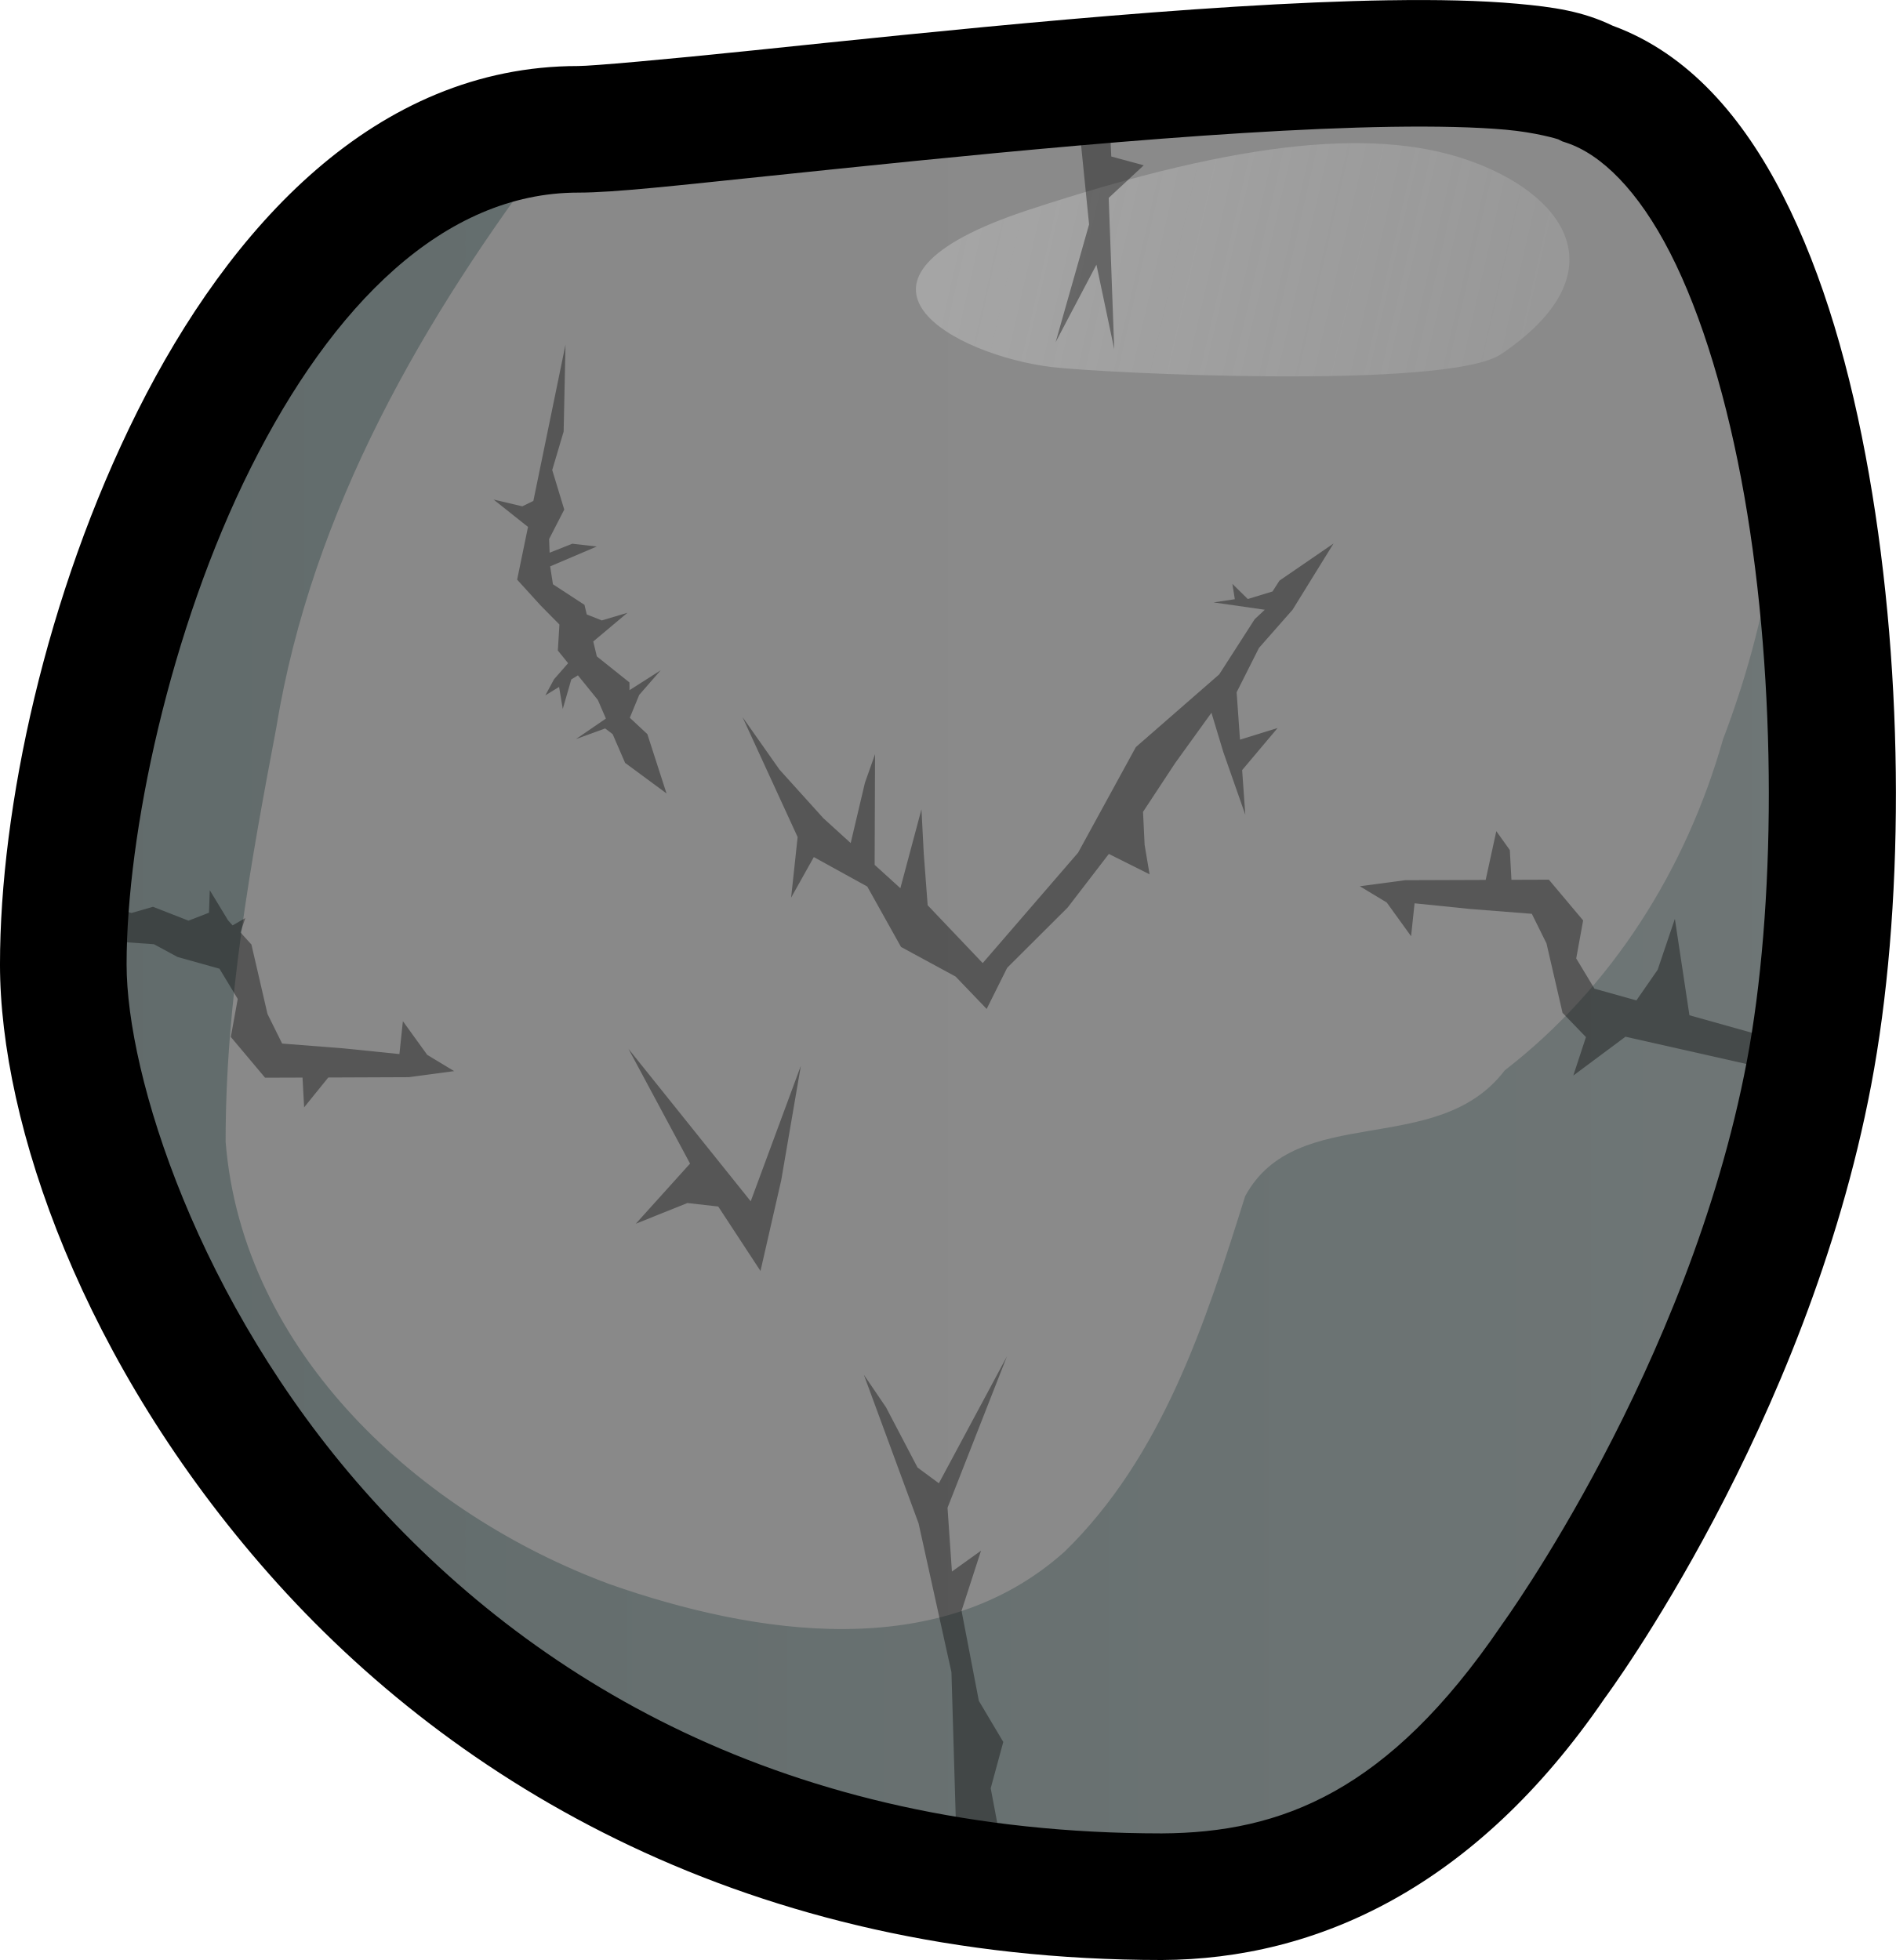
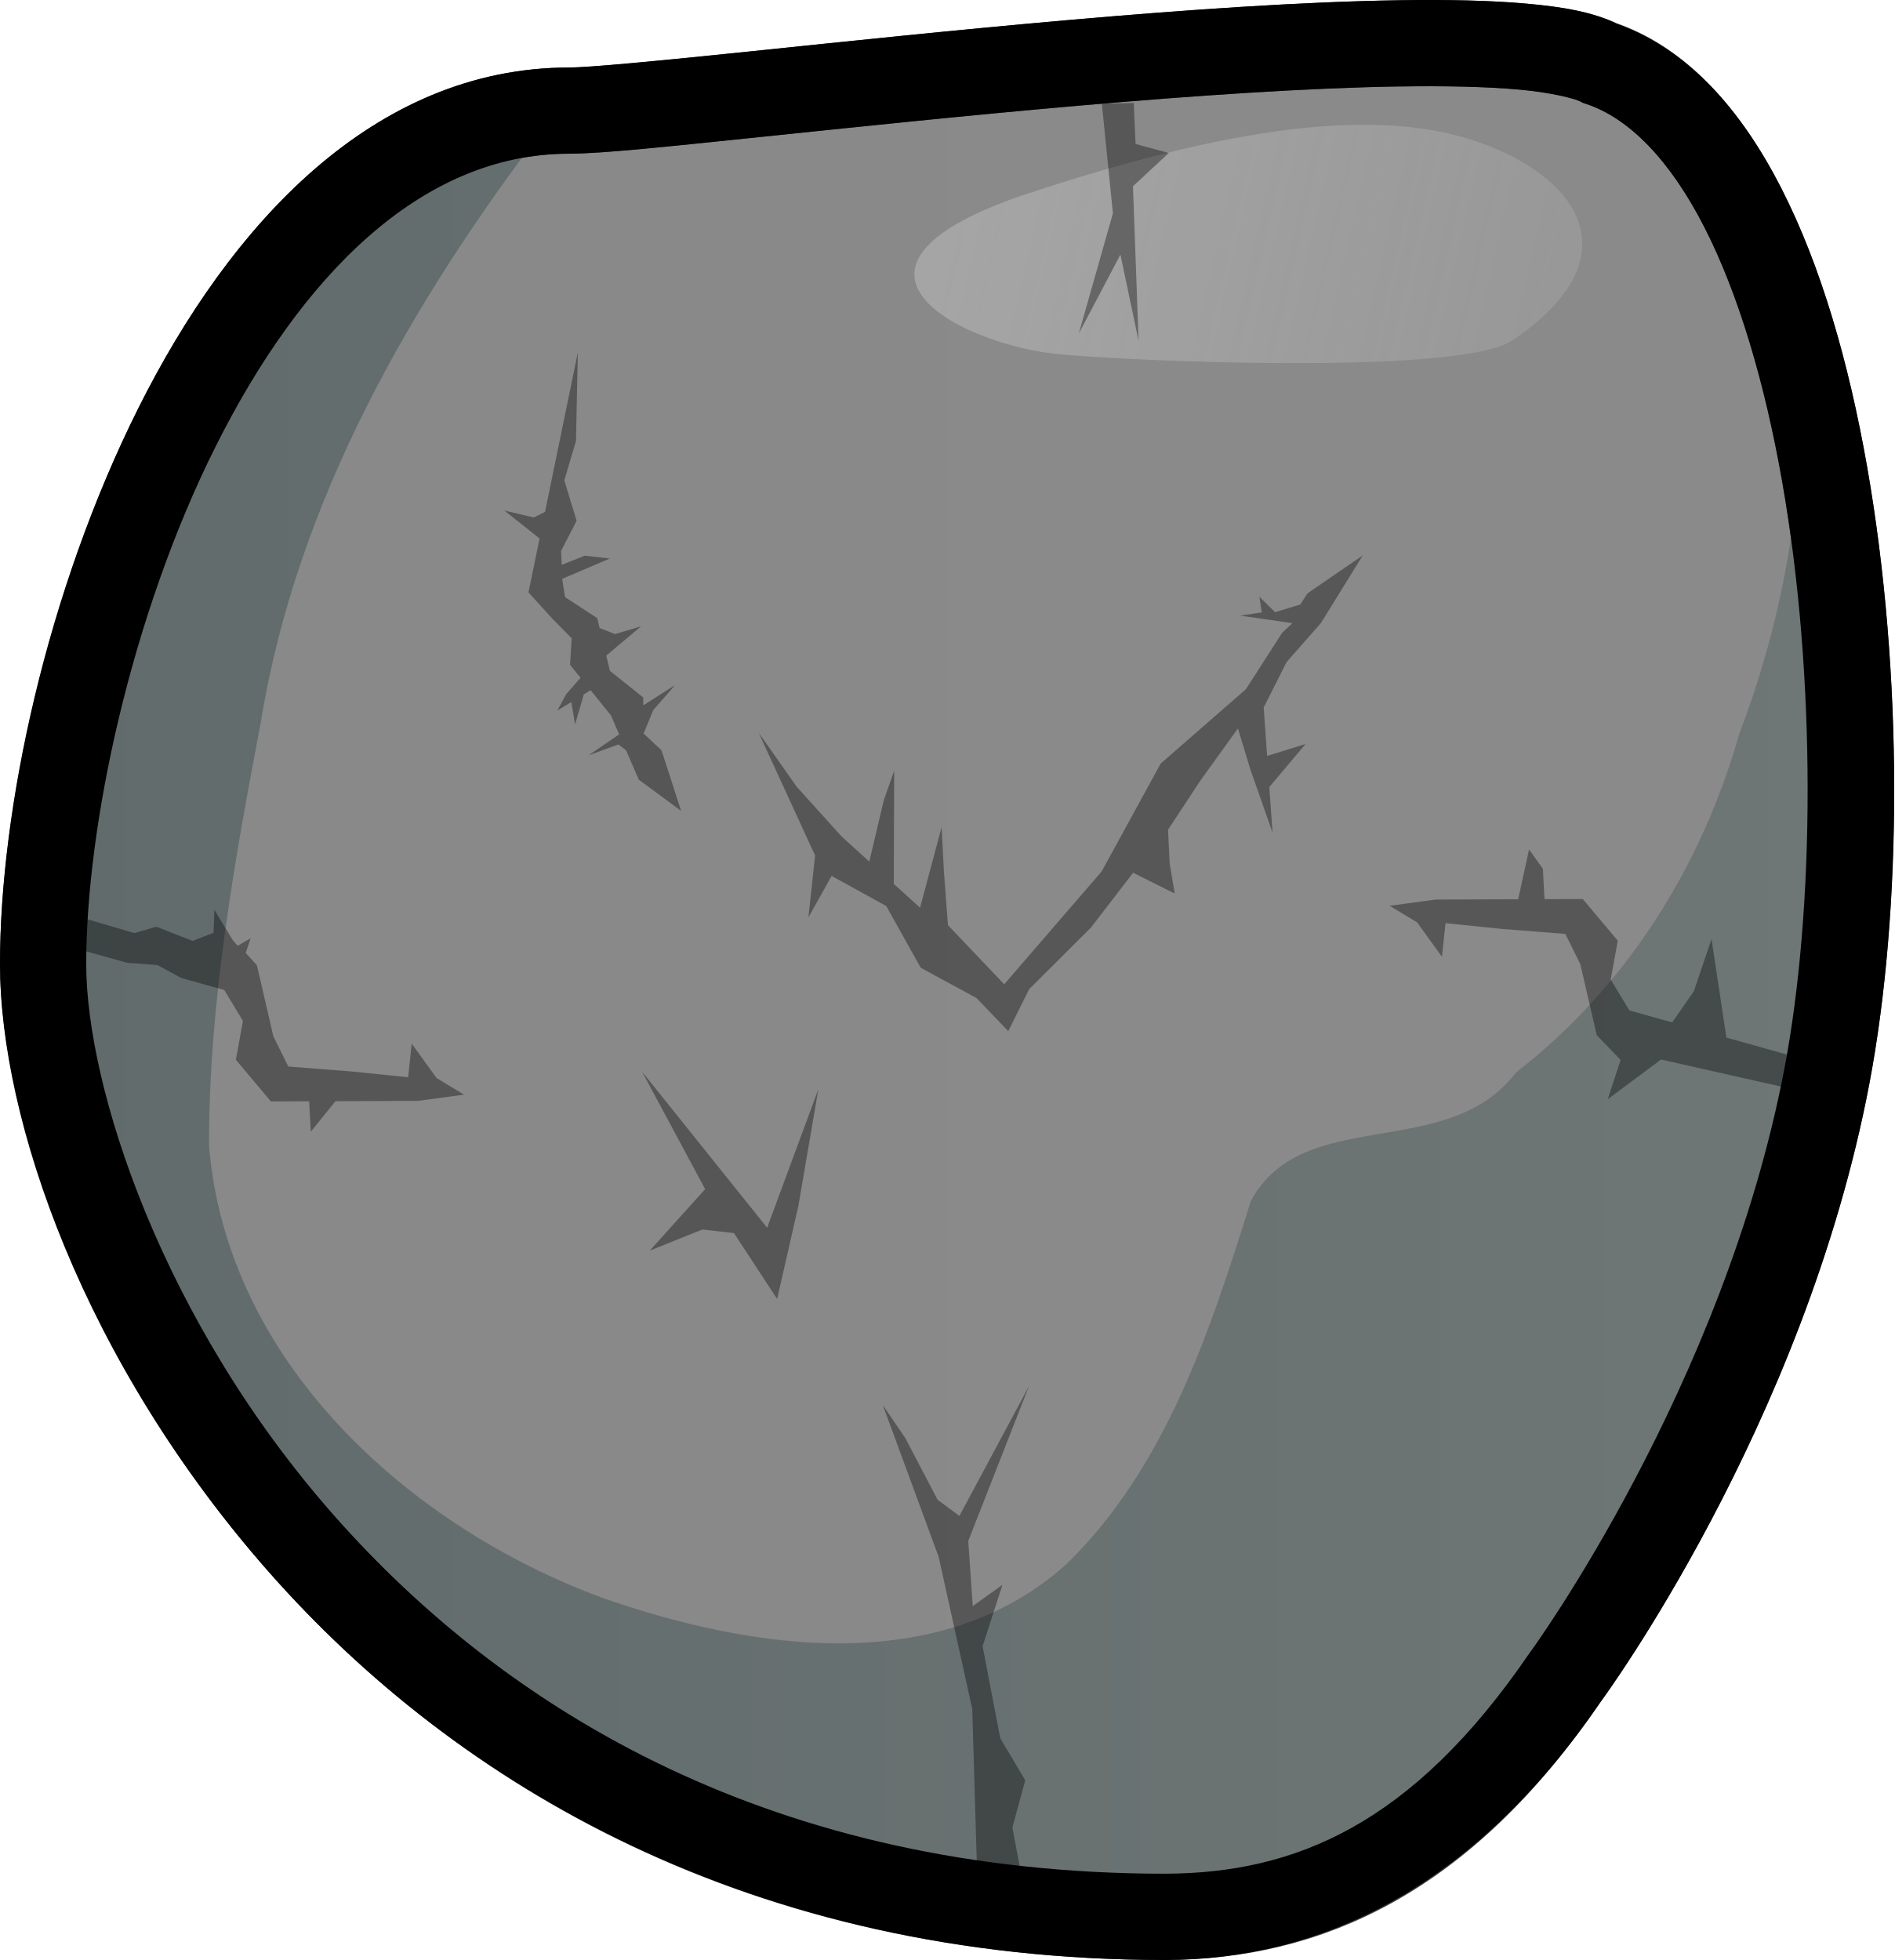
- <svg xmlns="http://www.w3.org/2000/svg" xmlns:xlink="http://www.w3.org/1999/xlink" version="1.1" width="169.828" height="175.592" viewBox="0 0 169.828 175.592" id="svg16">
+ <svg xmlns="http://www.w3.org/2000/svg" xmlns:xlink="http://www.w3.org/1999/xlink" version="1.1" width="166.044" height="171.813" viewBox="0 0 166.044 171.813" id="svg16">
  <defs id="defs8">
-     <linearGradient id="linearGradient18">
-       <stop style="stop-color:#898989;stop-opacity:1;" offset="0" id="stop18" />
-       <stop style="stop-color:#8a8a8a;stop-opacity:1;" offset="1" id="stop19" />
-     </linearGradient>
    <linearGradient x1="246.261" y1="140.441" x2="246.261" y2="210.475" gradientUnits="userSpaceOnUse" id="color-1">
      <stop offset="0" stop-color="#3e3e3e" id="stop1" />
      <stop offset="1" stop-color="#1a1a1a" id="stop2" />
    </linearGradient>
    <linearGradient x1="204.989" y1="178.645" x2="275.011" y2="178.645" gradientUnits="userSpaceOnUse" id="color-2">
      <stop offset="0" stop-color="#666666" id="stop3" style="stop-color:#616b6b;stop-opacity:1;" />
      <stop offset="1" stop-color="#666666" id="stop4" style="stop-color:#6f7676;stop-opacity:1;" />
    </linearGradient>
    <linearGradient x1="240.266" y1="148.08" x2="262.532" y2="153.164" gradientUnits="userSpaceOnUse" id="color-3">
      <stop offset="0" stop-color="#e6e6e6" id="stop5" style="stop-color:#e6e6e6;stop-opacity:0.295;" />
      <stop offset="1" stop-color="#e6e6e6" stop-opacity="0" id="stop6" style="stop-color:#e6e6e6;stop-opacity:0.154;" />
    </linearGradient>
    <linearGradient x1="251.67" y1="144.206" x2="251.67" y2="153.439" gradientUnits="userSpaceOnUse" id="color-4">
      <stop offset="0" stop-color="#e6e6e6" id="stop7" style="stop-color:#e6e6e6;stop-opacity:0;" />
      <stop offset="1" stop-color="#e6e6e6" stop-opacity="0" id="stop8" style="stop-color:#e6e6e6;stop-opacity:0;" />
    </linearGradient>
-     <linearGradient xlink:href="#linearGradient18" id="linearGradient19" x1="204.989" y1="177.333" x2="275.011" y2="177.333" gradientUnits="userSpaceOnUse" />
+     <linearGradient xlink:href="#linearGradient18" id="linearGradient19" x1="204.989" y1="177.333" x2="275.011" y2="177.333" gradientUnits="userSpaceOnUse" gradientTransform="translate(-0.8339899,-0.8340824)" />
+     <linearGradient id="linearGradient18">
+       <stop style="stop-color:#898989;stop-opacity:1;" offset="0" id="stop18" />
+       <stop style="stop-color:#8a8a8a;stop-opacity:1;" offset="1" id="stop19" />
+     </linearGradient>
+     <linearGradient x1="204.989" y1="178.645" x2="275.011" y2="178.645" gradientUnits="userSpaceOnUse" id="color-2-1" gradientTransform="translate(-0.8339899,-0.8340824)">
+       <stop offset="0" stop-color="#666666" id="stop3-2" style="stop-color:#616b6b;stop-opacity:1;" />
+       <stop offset="1" stop-color="#666666" id="stop4-7" style="stop-color:#6f7676;stop-opacity:1;" />
+     </linearGradient>
+     <linearGradient xlink:href="#color-3" id="linearGradient1" gradientUnits="userSpaceOnUse" x1="240.266" y1="148.08" x2="262.532" y2="153.164" gradientTransform="translate(-0.8339899,-0.8340824)" />
  </defs>
  <g stroke="none" stroke-width="0" stroke-miterlimit="10" id="g15" style="stroke:#2a2a2a;stroke-opacity:1" transform="matrix(2.263085,0,0,2.263085,-458.2393,-313.5259)">
-     <path style="baseline-shift:baseline;display:inline;overflow:visible;opacity:1;fill:url(#linearGradient19);stroke:none;stroke-width:5.01;stroke-dasharray:none;stroke-opacity:1;enable-background:accumulate;stop-color:#000000;stop-opacity:1" d="m 248.463,213.623 c -31.234,-0.004 -43.474,-26.176 -43.474,-36.906 0,-11.366 7.035,-33.059 20.376,-33.059 3.996,0 34.971,-4.332 39.92,-1.843 9.047,3.017 11.24,26.366 8.8,39.216 -2.44,12.849 -10.131,23.299 -10.131,23.299 -4.79,7.022 -10.035,9.27 -15.491,9.293 z" id="path10" />
-     <path d="m 248.463,213.623 c -15.426,0.425 -30.947,-7.846 -38.514,-21.425 -4.238,-6.877 -6.099,-15.343 -4.104,-23.267 1.615,-8.307 4.975,-16.8 11.558,-22.405 1.618,-1.429 6.686,-3.714 7.061,-2.283 -5.208,6.833 -9.642,14.505 -11.042,23.096 -1.026,5.403 -2.016,10.898 -2.007,16.403 0.67,8.368 7.717,14.741 15.204,17.511 5.748,2.016 13.075,3.151 18.019,-1.305 3.856,-3.768 5.563,-9.054 7.13,-14.056 2.041,-3.763 7.606,-1.471 10.273,-4.979 4.247,-3.286 7.187,-7.969 8.643,-13.112 1.769,-4.633 2.609,-9.563 2.324,-14.525 3.768,15.043 2.524,31.735 -5.488,45.237 -3.631,8.641 -8.968,15.321 -19.057,15.11 z" fill="url(#color-2)" id="path11" style="fill:url(#color-2);stroke:none;stroke-width:2.2;stroke-dasharray:none;stroke-opacity:1" />
-     <path d="m 243.208,146.844 c 8.567,-2.818 13.979,-3.283 17.7,-1.849 3.721,1.433 5.563,4.468 0.998,7.56 -2.106,1.426 -15.8,0.757 -17.813,0.512 -3.736,-0.454 -9.452,-3.405 -0.885,-6.223 z" fill="url(#color-3)" id="path14" style="fill:url(#color-3);stroke:#2a2a2a;stroke-opacity:1" />
+     <path style="fill:url(#linearGradient19);stroke:#424242;stroke-width:3.34;stroke-dasharray:none;stroke-opacity:1" d="m 247.629,212.789 c -31.234,-0.004 -43.474,-26.176 -43.474,-36.906 0,-11.366 7.035,-33.059 20.376,-33.059 3.996,0 34.971,-4.332 39.92,-1.843 9.047,3.017 11.24,26.366 8.8,39.216 -2.44,12.849 -10.131,23.299 -10.131,23.299 -4.79,7.022 -10.035,9.27 -15.491,9.293 z" id="path1-0" />
+     <path d="m 247.629,212.789 c -15.426,0.425 -30.947,-7.846 -38.514,-21.425 -4.238,-6.877 -6.099,-15.343 -4.104,-23.267 1.615,-8.307 4.975,-16.8 11.558,-22.405 1.618,-1.429 6.686,-3.714 7.061,-2.283 -5.208,6.833 -9.642,14.505 -11.042,23.096 -1.026,5.403 -2.016,10.898 -2.007,16.403 0.67,8.368 7.717,14.741 15.204,17.511 5.748,2.016 13.075,3.151 18.019,-1.305 3.856,-3.768 5.563,-9.054 7.13,-14.056 2.041,-3.763 7.606,-1.471 10.273,-4.979 4.247,-3.286 7.187,-7.969 8.643,-13.112 1.769,-4.633 2.609,-9.563 2.324,-14.525 3.768,15.043 2.524,31.735 -5.488,45.237 -3.631,8.641 -8.968,15.321 -19.057,15.11 z" fill="url(#color-2)" id="path11" style="fill:url(#color-2-1);stroke:none;stroke-width:2.2;stroke-dasharray:none;stroke-opacity:1" />
+     <path d="m 242.374,146.01 c 8.567,-2.818 13.979,-3.283 17.7,-1.849 3.721,1.433 5.563,4.468 0.998,7.56 -2.106,1.426 -15.8,0.757 -17.813,0.512 -3.736,-0.454 -9.452,-3.405 -0.885,-6.223 z" fill="url(#color-3)" id="path14-6" style="fill:url(#linearGradient1);stroke:#2a2a2a;stroke-opacity:1" />
    <g id="g1" style="stroke:#2a2a2a;stroke-opacity:1">
      <path style="baseline-shift:baseline;display:inline;overflow:visible;opacity:1;vector-effect:none;fill-opacity:0.37;stroke:none;stroke-opacity:1;enable-background:accumulate;stop-color:#000000;stop-opacity:1" d="m 224.867,152.184 -1.272,6.184 -0.437,0.215 -1.139,-0.269 1.364,1.084 -0.43,2.088 0.936,1.029 0.738,0.747 -0.063,1.029 0.406,0.502 -0.557,0.636 -0.344,0.637 0.544,-0.334 0.146,0.871 0.338,-1.168 0.262,-0.161 0.788,0.973 0.319,0.738 -1.186,0.812 1.156,-0.421 0.297,0.225 0.493,1.138 1.64,1.21 -0.759,-2.349 -0.694,-0.647 0.372,-0.905 0.85,-0.975 -1.234,0.787 -0.003,-0.305 -1.291,-1.032 -0.141,-0.59 1.353,-1.136 -1.014,0.302 -0.596,-0.235 -0.091,-0.381 -1.248,-0.815 -0.11,-0.708 1.844,-0.786 -0.968,-0.111 -0.897,0.356 -0.021,-0.54 0.6,-1.168 -0.476,-1.565 0.452,-1.524 z" id="path13" />
      <path style="baseline-shift:baseline;display:inline;overflow:visible;opacity:1;vector-effect:none;fill-opacity:0.37;stroke:none;stroke-opacity:1;enable-background:accumulate;stop-color:#000000;stop-opacity:1" d="m 258.102,173.383 -1.795,0.24 1.065,0.643 0.964,1.335 0.138,-1.303 2.203,0.225 2.438,0.191 0.58,1.171 0.636,2.75 0.926,0.959 -0.5,1.522 2.064,-1.537 5.282,1.191 0.51,-1.127 -3.26,-0.913 -0.576,-3.816 -0.682,2.015 -0.841,1.213 -1.659,-0.464 -0.723,-1.197 0.274,-1.505 -1.356,-1.613 -1.482,0.005 -0.064,-1.178 -0.535,-0.748 -0.421,1.93 z" id="path6" />
      <path style="baseline-shift:baseline;display:inline;overflow:visible;opacity:1;vector-effect:none;fill-opacity:0.37;stroke:none;enable-background:accumulate;stop-color:#000000;stop-opacity:1" d="m 232.585,188.853 0.82,-3.589 0.778,-4.536 -1.985,5.366 -4.841,-6.038 2.44,4.545 -2.148,2.382 2.043,-0.82 1.22,0.138 z" id="path1" />
      <path style="baseline-shift:baseline;display:inline;overflow:visible;opacity:1;vector-effect:none;fill-opacity:0.37;stroke:none;stroke-opacity:1;enable-background:accumulate;stop-color:#000000;stop-opacity:1" d="m 237.552,194.247 -0.876,-1.286 2.167,5.886 1.3,5.889 0.207,7.006 1.827,0.128 -0.48,-2.539 0.498,-1.834 -0.967,-1.626 -0.685,-3.566 0.771,-2.38 -1.152,0.826 -0.174,-2.524 2.353,-5.997 -2.696,5.027 -0.844,-0.624 z" id="path2" />
-       <path style="baseline-shift:baseline;display:inline;overflow:visible;opacity:1;vector-effect:none;fill-opacity:0.37;stroke:none;stroke-opacity:1;enable-background:accumulate;stop-color:#000000;stop-opacity:1" d="m 246.398,143.146 -1.236,0.025 0.429,4.252 -1.323,4.658 1.614,-3.063 0.704,3.343 -0.218,-5.989 1.386,-1.289 -1.285,-0.348 z" id="path9" />
+       <path style="baseline-shift:baseline;display:inline;overflow:visible;opacity:1;vector-effect:none;fill-opacity:0.37;stroke:none;stroke-opacity:1;enable-background:accumulate;stop-color:#000000;stop-opacity:1" d="m 246.398,142.528 -1.236,0.025 0.429,4.252 -1.323,4.658 1.614,-3.063 0.704,3.343 -0.218,-5.989 1.386,-1.289 -1.285,-0.348 z" id="path9" />
      <path style="baseline-shift:baseline;display:inline;overflow:visible;opacity:1;vector-effect:none;fill-opacity:0.37;stroke:none;enable-background:accumulate;stop-color:#000000;stop-opacity:1" d="m 253.127,161.523 -0.277,0.431 -0.978,0.298 -0.609,-0.599 0.096,0.607 -0.841,0.126 2.027,0.291 -0.399,0.374 -1.404,2.184 -3.3,2.879 -2.286,4.179 -3.776,4.372 -2.178,-2.29 -0.154,-2.038 -0.092,-1.76 -0.835,3.123 -1.018,-0.925 0.016,-4.381 -0.4,1.131 -0.564,2.388 -1.081,-0.983 -1.735,-1.922 -1.468,-2.086 2.184,4.754 -0.258,2.398 0.899,-1.606 2.115,1.166 1.336,2.392 2.161,1.172 1.229,1.282 0.812,-1.629 2.394,-2.386 1.63,-2.121 1.612,0.806 -0.196,-1.167 -0.063,-1.305 1.276,-1.937 1.432,-1.986 0.471,1.559 0.869,2.478 -0.125,-1.767 1.404,-1.667 -1.489,0.462 -0.133,-1.876 0.884,-1.756 1.332,-1.514 1.619,-2.619 z" id="path12" />
      <path style="baseline-shift:baseline;display:inline;overflow:visible;opacity:1;vector-effect:none;fill-opacity:0.37;stroke:none;stroke-opacity:1;enable-background:accumulate;stop-color:#000000;stop-opacity:1" d="m 218.665,181.181 1.795,-0.24 -1.065,-0.643 -0.964,-1.335 -0.138,1.303 -2.203,-0.225 -2.438,-0.191 -0.58,-1.171 -0.636,-2.75 -0.434,-0.478 0.191,-0.568 -0.503,0.289 -0.18,-0.202 -0.723,-1.191 -0.031,0.891 -0.811,0.315 -1.405,-0.549 -0.85,0.245 -3.027,-0.886 -0.51,1.127 3.26,0.913 1.165,0.083 0.934,0.505 1.659,0.464 0.723,1.197 -0.274,1.505 1.356,1.613 1.482,-0.005 0.064,1.178 0.956,-1.181 z" id="path15" />
    </g>
-     <path style="baseline-shift:baseline;display:inline;overflow:visible;opacity:1;vector-effect:none;fill:#000000;stroke:none;enable-background:accumulate;stop-color:#000000;stop-opacity:1;fill-opacity:1" d="m 257.482,138.549 c -3.772,0.058 -8.272,0.369 -12.732,0.758 -4.461,0.389 -8.876,0.856 -12.416,1.223 -3.54,0.367 -6.422,0.623 -6.969,0.623 -8.028,0 -13.797,6.393 -17.432,13.652 -3.634,7.259 -5.449,15.712 -5.449,21.912 0,6.317 3.285,15.794 10.65,24.133 7.365,8.339 19.011,15.277 35.328,15.279 h 0.006 0.004 c 6.128,-0.026 12.399,-2.866 17.523,-10.357 0.048,-0.065 7.985,-10.761 10.551,-24.273 1.297,-6.833 1.345,-16.038 -0.088,-24.195 -0.717,-4.079 -1.8,-7.887 -3.41,-11.035 -1.567,-3.064 -3.717,-5.608 -6.736,-6.713 -1.186,-0.574 -2.345,-0.74 -3.775,-0.869 -1.468,-0.132 -3.169,-0.166 -5.055,-0.137 z m 0.076,5.01 c 1.776,-0.027 3.34,0.008 4.529,0.115 1.189,0.107 2.05,0.369 2.07,0.379 l 0.162,0.082 0.172,0.057 c 1.371,0.457 2.829,1.877 4.098,4.357 1.269,2.48 2.278,5.879 2.936,9.621 1.315,7.484 1.24,16.376 0.098,22.393 -2.306,12.146 -9.688,22.281 -9.688,22.281 l -0.025,0.037 -0.025,0.037 c -4.447,6.52 -8.651,8.177 -13.422,8.199 -14.917,-0.002 -25.009,-6.153 -31.572,-13.584 -6.563,-7.431 -9.396,-16.404 -9.396,-20.816 0,-5.166 1.701,-13.241 4.92,-19.67 3.219,-6.429 7.638,-10.883 12.951,-10.883 1.452,0 3.938,-0.285 7.484,-0.652 3.547,-0.368 7.935,-0.83 12.336,-1.213 4.401,-0.383 8.82,-0.686 12.373,-0.74 z" id="path3" />
+     <path style="fill:#000000;fill-opacity:1;stroke:none;stroke-width:3.34;stroke-dasharray:none;stroke-opacity:1" d="m 256.662,138.549 c -3.735,0.057 -8.223,0.368 -12.674,0.756 -4.451,0.388 -8.862,0.854 -12.402,1.221 -3.541,0.367 -6.357,0.629 -7.055,0.629 -7.576,0 -13.121,6.069 -16.686,13.189 -3.565,7.121 -5.361,15.511 -5.361,21.539 0,6 3.212,15.393 10.443,23.58 7.231,8.187 18.618,14.994 34.701,14.996 h 0.004 0.004 c 5.903,-0.025 11.831,-2.665 16.844,-9.998 0.029,-0.039 7.888,-10.659 10.412,-23.953 1.271,-6.697 1.324,-15.849 -0.09,-23.895 -0.707,-4.023 -1.777,-7.762 -3.33,-10.799 -1.523,-2.977 -3.567,-5.349 -6.336,-6.34 -1.004,-0.491 -2.112,-0.667 -3.508,-0.793 -1.421,-0.128 -3.099,-0.161 -4.967,-0.133 z m 0.051,3.34 c 1.795,-0.028 3.38,0.01 4.615,0.121 1.236,0.111 2.154,0.353 2.373,0.463 l 0.107,0.055 0.113,0.037 c 1.668,0.556 3.25,2.18 4.576,4.771 1.326,2.591 2.348,6.058 3.016,9.855 1.335,7.596 1.264,16.541 0.096,22.693 -2.351,12.38 -9.834,22.621 -9.834,22.621 l -0.018,0.023 -0.018,0.025 c -4.561,6.687 -9.112,8.541 -14.111,8.564 -15.151,-0.002 -25.5,-6.285 -32.197,-13.867 -6.697,-7.582 -9.607,-16.639 -9.607,-21.369 0,-5.339 1.722,-13.476 5.01,-20.043 3.288,-6.567 7.932,-11.346 13.697,-11.346 1.301,0 3.853,-0.279 7.398,-0.646 3.545,-0.368 7.937,-0.831 12.348,-1.215 4.411,-0.384 8.846,-0.689 12.436,-0.744 z" id="path2-2" />
  </g>
</svg>
